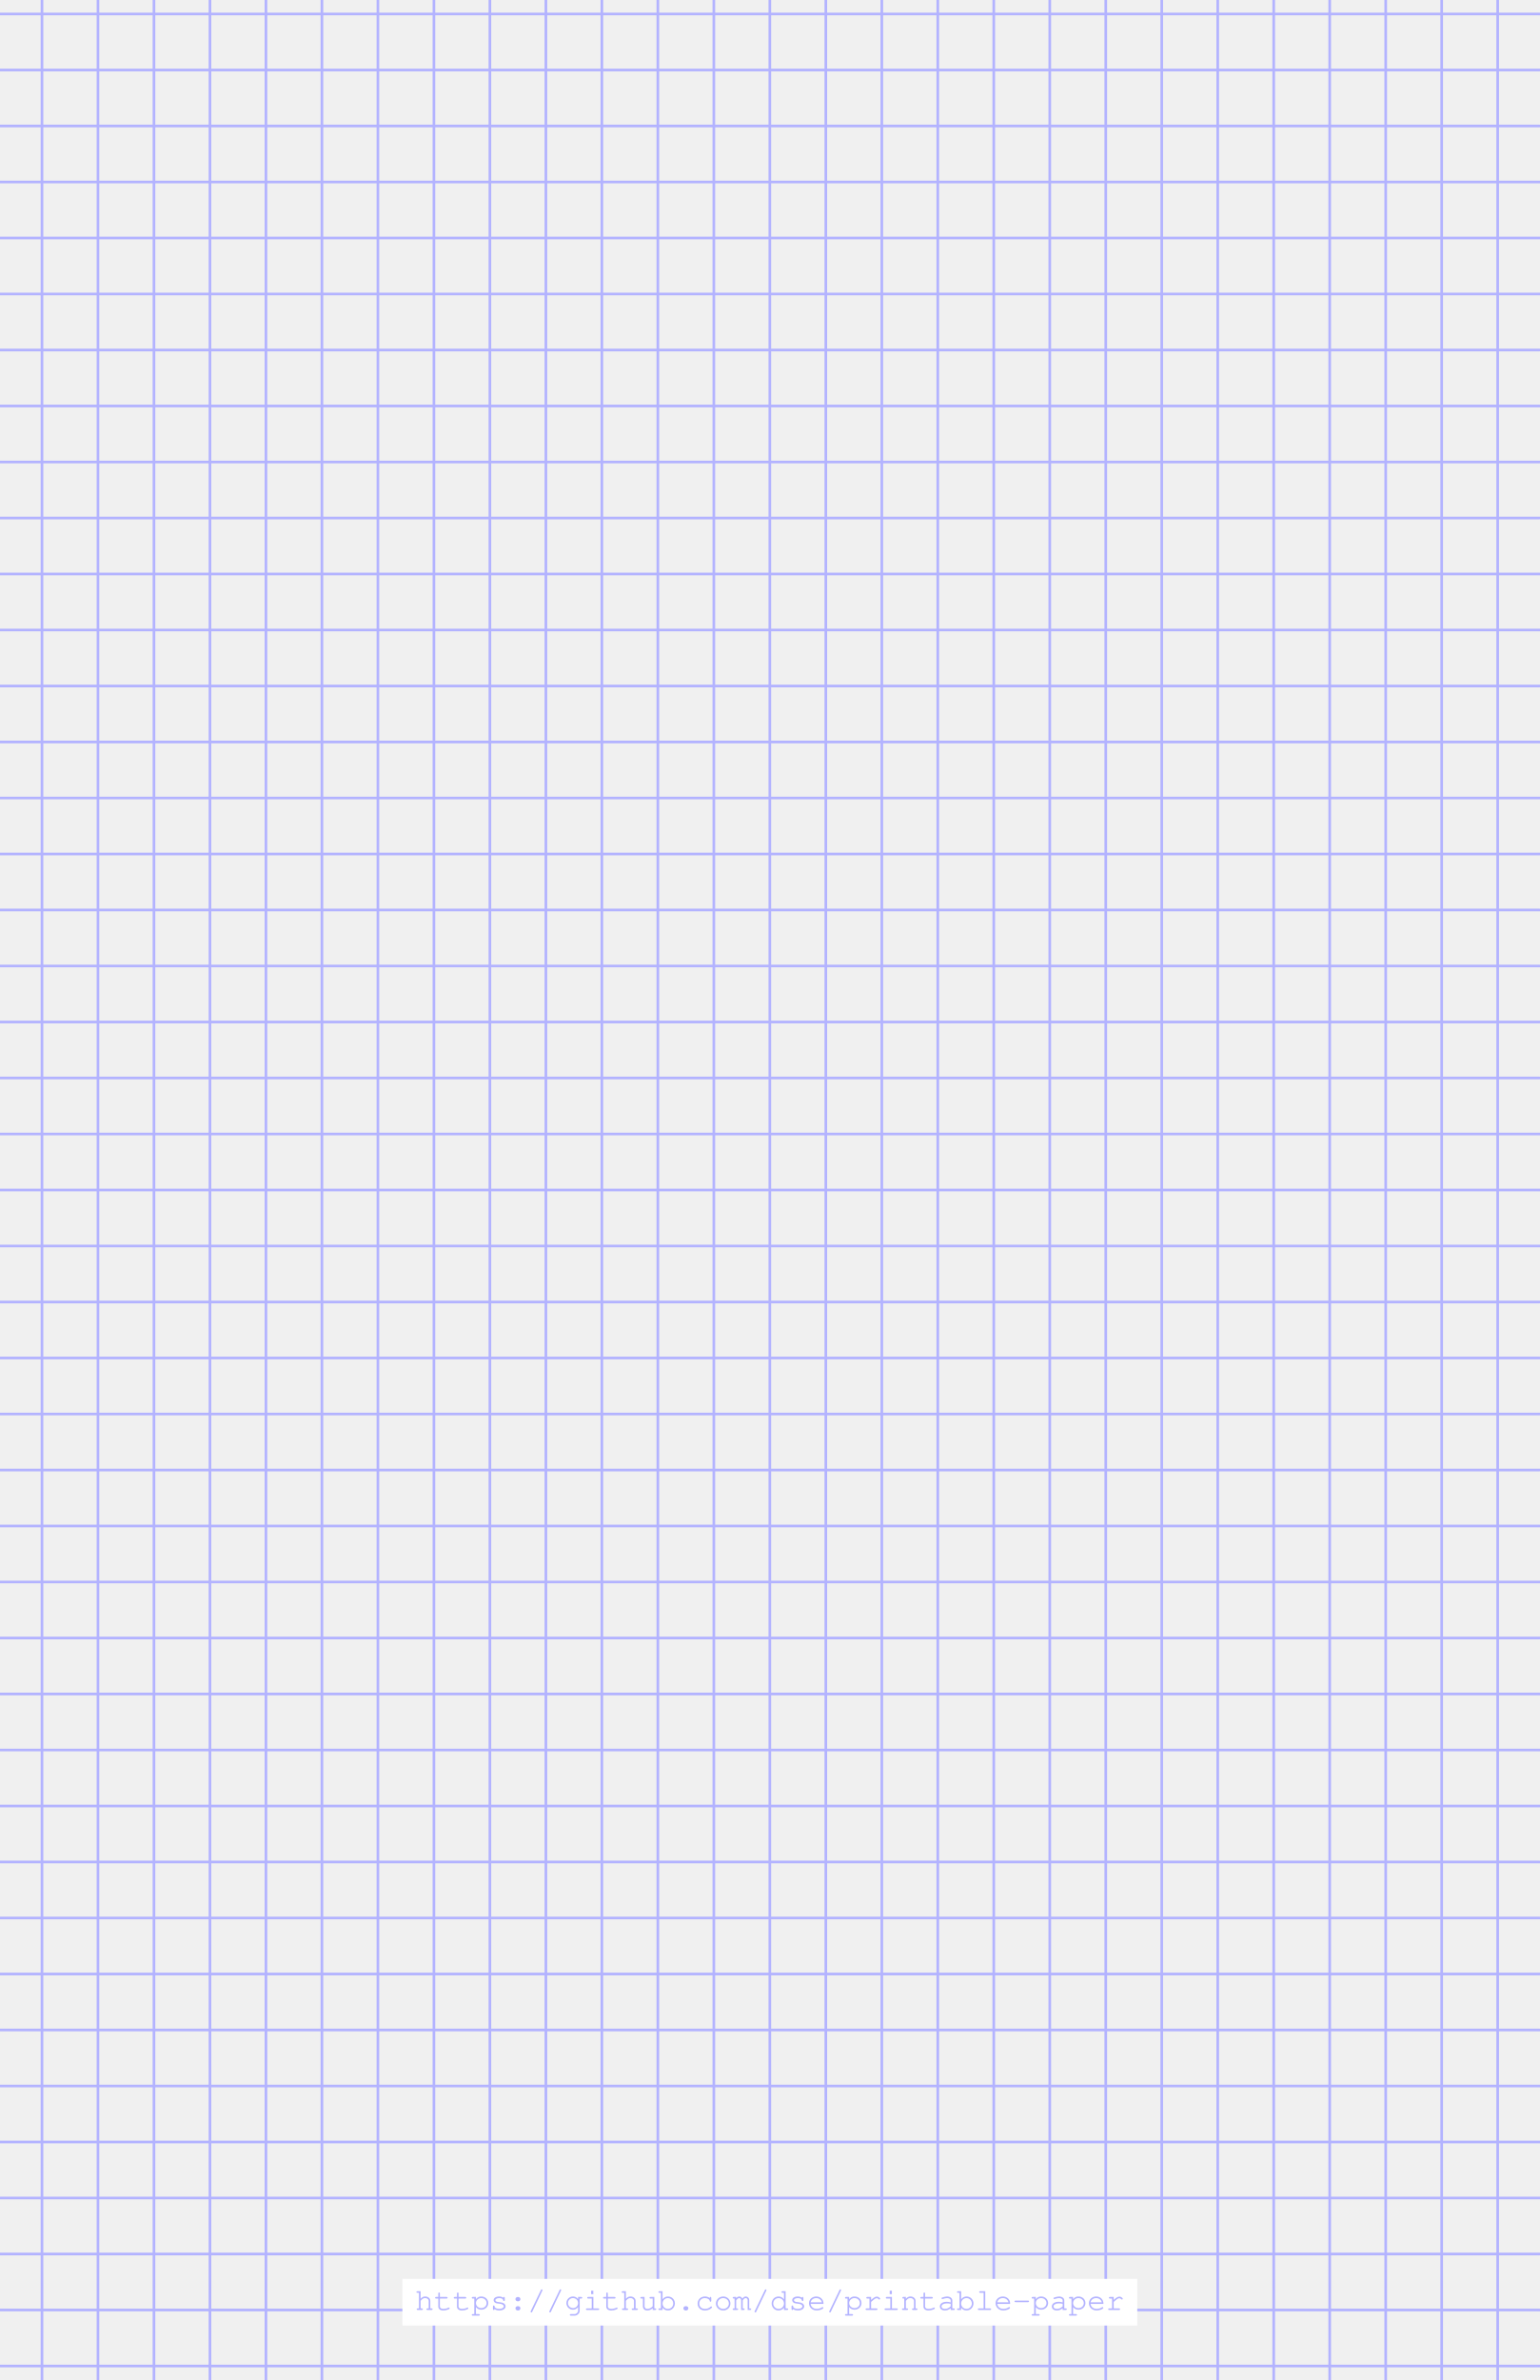
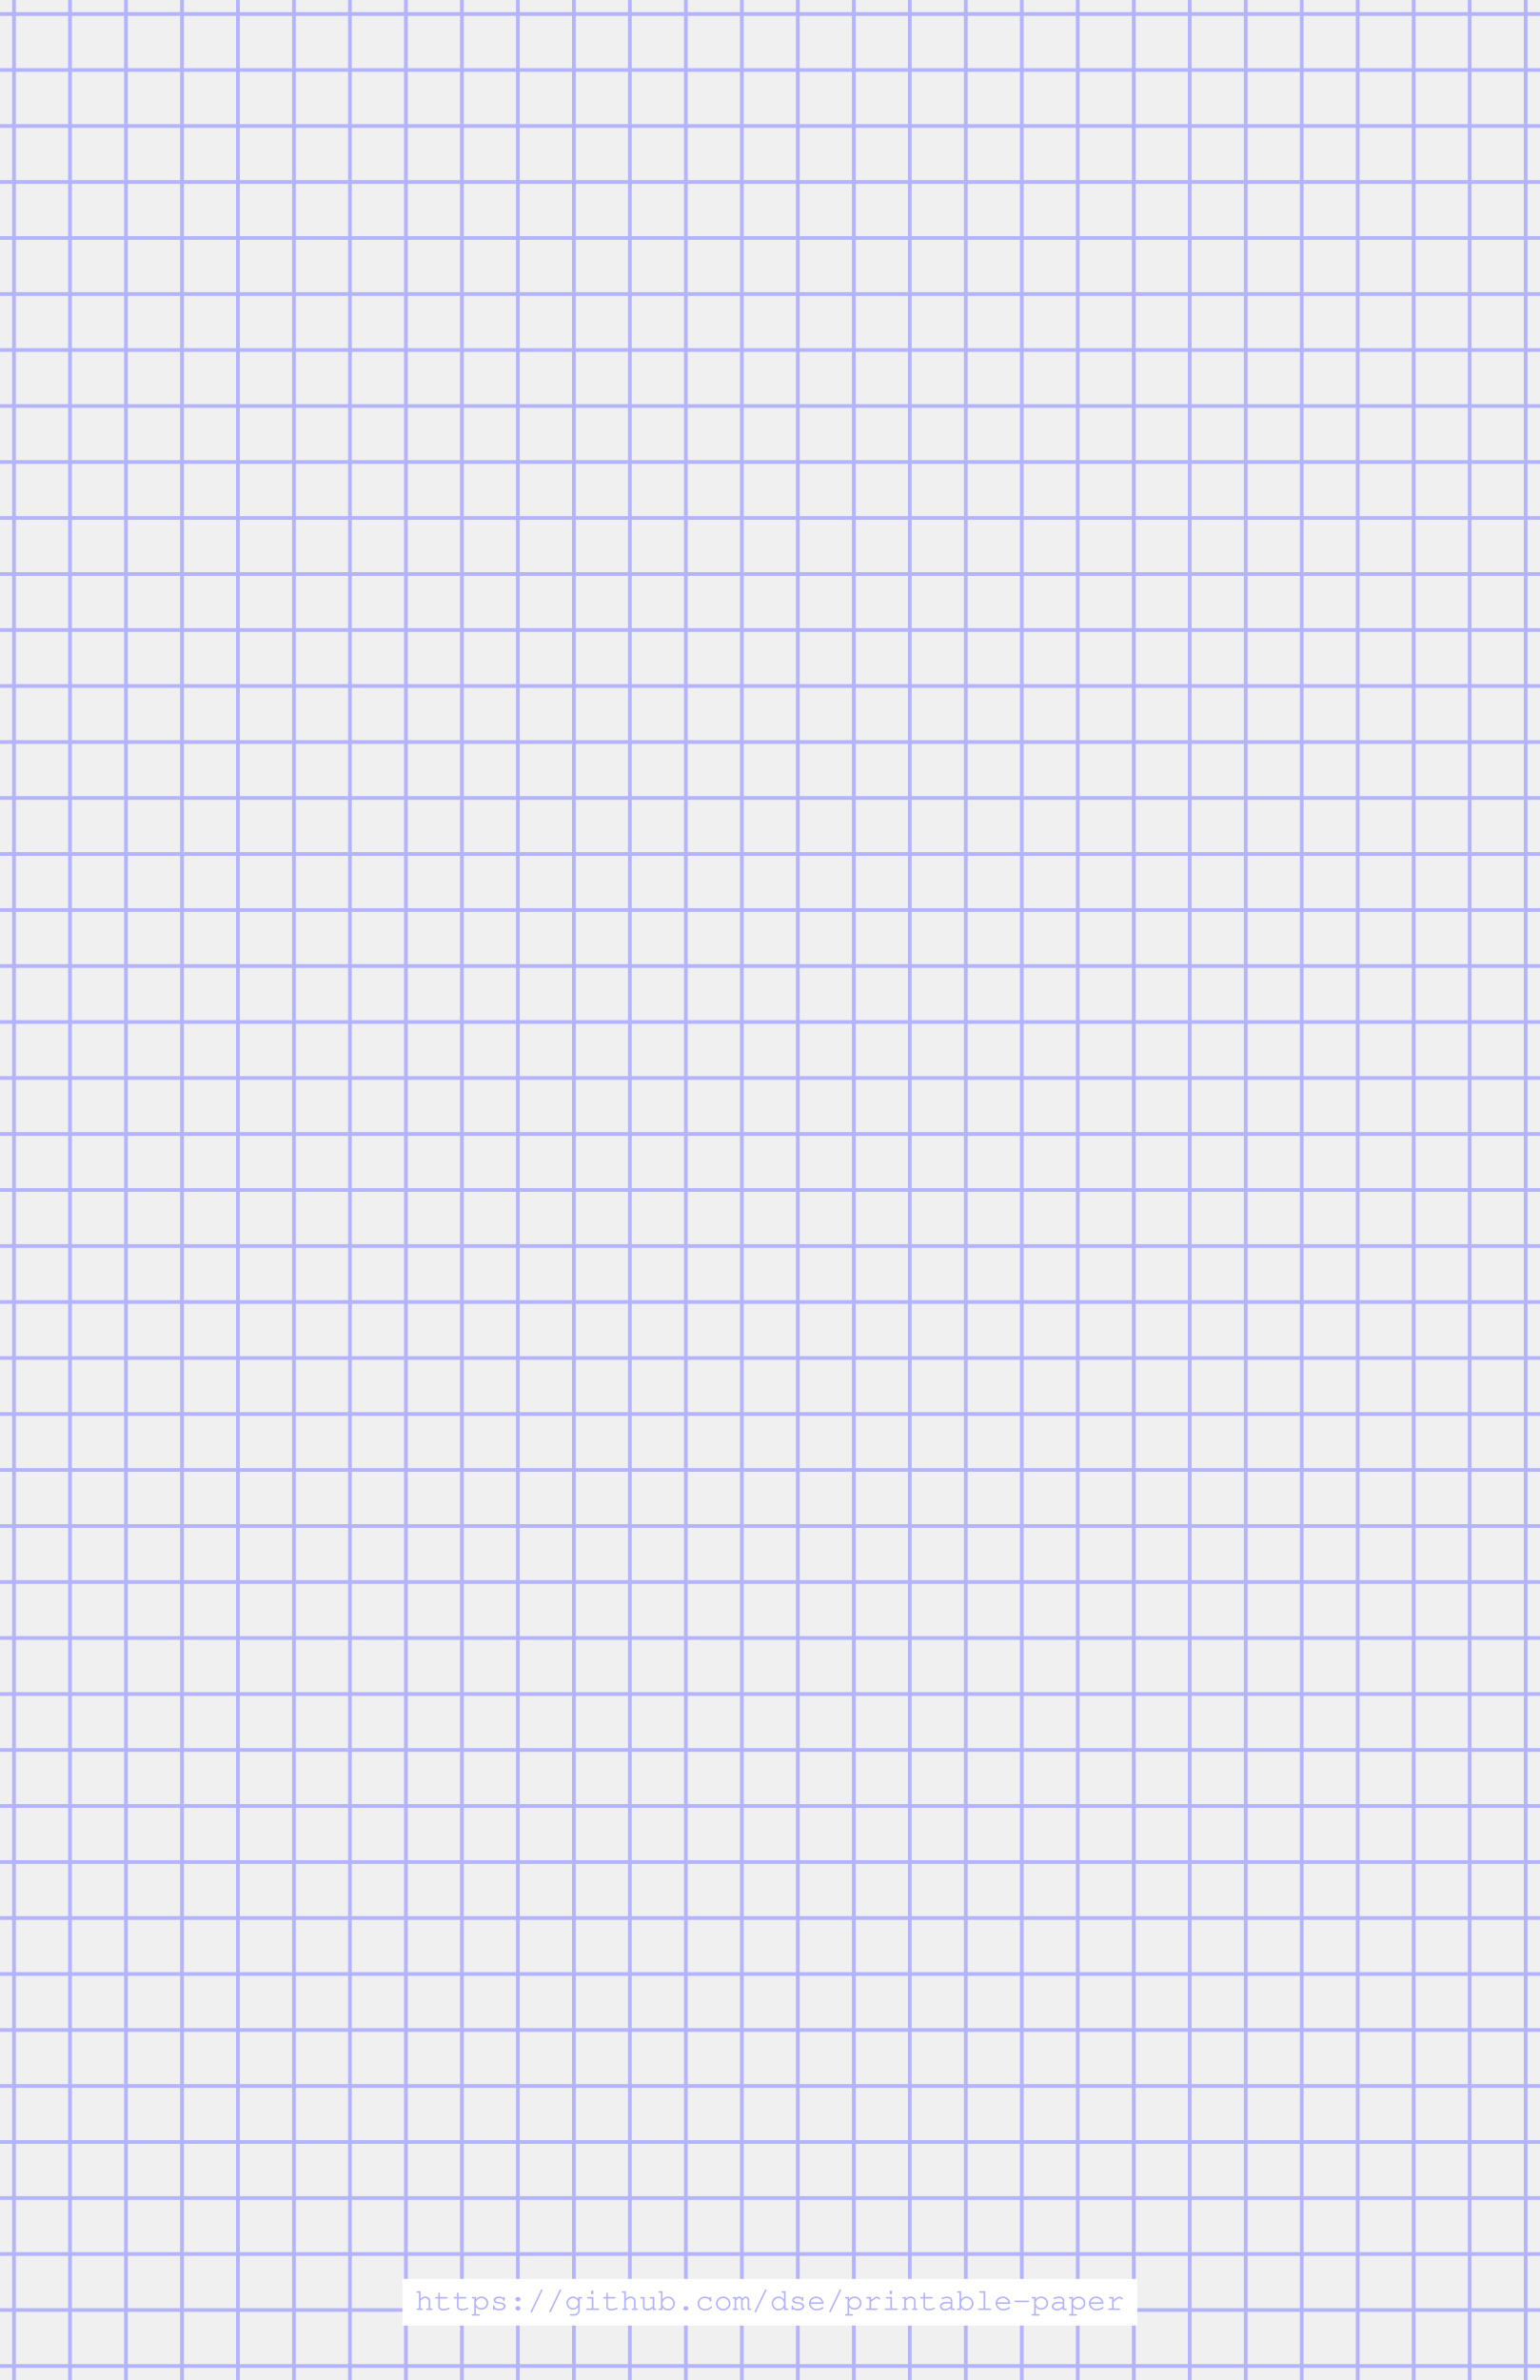
<svg xmlns="http://www.w3.org/2000/svg" width="396.000pt" height="612.000pt" viewBox="0.000 0.000 396.000 612.000">
  <style>
-         .line, .dot, .feint-line, .margin-line { stroke-linecap: round; }
+         .line, .dot, .major-line, .feint-line, .margin-line { stroke-linecap: round; }
        .stroke-linecap-butt { stroke-linecap: butt; }
        .rectangle { fill: #ffffff; }


-         .line        { stroke-width: 0.96px; opacity: 1; }
-         .feint-line  { stroke-width: 0.679px; opacity: 1; }
-         .dot         { stroke-width: 1.92px; opacity: 1; }
-         .margin-line { stroke-width: 0.96px; opacity: 1; }
+         .line        { stroke-width: 0.96px; opacity:  1; }
+         .major-line  { stroke-width: 1.358px; opacity: 1; }
+         .feint-line  { stroke-width: 0.679px; opacity:  1; }
+         .dot         { stroke-width: 1.92px; opacity:  1; }
+         .margin-line { stroke-width: 0.96px; opacity:  1; }
        .line        { stroke: #b3b3ff; }
+         .major-line  { stroke: #b3b3ff; }
        .feint-line  { stroke: #b3b3ff; }
        .dot         { stroke: #b3b3ff; }
        .margin-line { stroke: #ff9e9e; }
  </style>
  <defs />
  <g id="grid">
-     <line x1="0.000" x2="396.000" y1="3.600" y2="3.600" class="feint-line" />
-     <line x1="0.000" x2="396.000" y1="18.000" y2="18.000" class="feint-line" />
-     <line x1="0.000" x2="396.000" y1="32.400" y2="32.400" class="feint-line" />
-     <line x1="0.000" x2="396.000" y1="46.800" y2="46.800" class="feint-line" />
-     <line x1="0.000" x2="396.000" y1="61.200" y2="61.200" class="feint-line" />
-     <line x1="0.000" x2="396.000" y1="75.600" y2="75.600" class="feint-line" />
-     <line x1="0.000" x2="396.000" y1="90.000" y2="90.000" class="feint-line" />
-     <line x1="0.000" x2="396.000" y1="104.400" y2="104.400" class="feint-line" />
-     <line x1="0.000" x2="396.000" y1="118.800" y2="118.800" class="feint-line" />
-     <line x1="0.000" x2="396.000" y1="133.200" y2="133.200" class="feint-line" />
-     <line x1="0.000" x2="396.000" y1="147.600" y2="147.600" class="feint-line" />
-     <line x1="0.000" x2="396.000" y1="162.000" y2="162.000" class="feint-line" />
-     <line x1="0.000" x2="396.000" y1="176.400" y2="176.400" class="feint-line" />
-     <line x1="0.000" x2="396.000" y1="190.800" y2="190.800" class="feint-line" />
-     <line x1="0.000" x2="396.000" y1="205.200" y2="205.200" class="feint-line" />
-     <line x1="0.000" x2="396.000" y1="219.600" y2="219.600" class="feint-line" />
-     <line x1="0.000" x2="396.000" y1="234.000" y2="234.000" class="feint-line" />
-     <line x1="0.000" x2="396.000" y1="248.400" y2="248.400" class="feint-line" />
-     <line x1="0.000" x2="396.000" y1="262.800" y2="262.800" class="feint-line" />
-     <line x1="0.000" x2="396.000" y1="277.200" y2="277.200" class="feint-line" />
-     <line x1="0.000" x2="396.000" y1="291.600" y2="291.600" class="feint-line" />
-     <line x1="0.000" x2="396.000" y1="306.000" y2="306.000" class="feint-line" />
-     <line x1="0.000" x2="396.000" y1="320.400" y2="320.400" class="feint-line" />
-     <line x1="0.000" x2="396.000" y1="334.800" y2="334.800" class="feint-line" />
-     <line x1="0.000" x2="396.000" y1="349.200" y2="349.200" class="feint-line" />
-     <line x1="0.000" x2="396.000" y1="363.600" y2="363.600" class="feint-line" />
-     <line x1="0.000" x2="396.000" y1="378.000" y2="378.000" class="feint-line" />
-     <line x1="0.000" x2="396.000" y1="392.400" y2="392.400" class="feint-line" />
-     <line x1="0.000" x2="396.000" y1="406.800" y2="406.800" class="feint-line" />
-     <line x1="0.000" x2="396.000" y1="421.200" y2="421.200" class="feint-line" />
-     <line x1="0.000" x2="396.000" y1="435.600" y2="435.600" class="feint-line" />
-     <line x1="0.000" x2="396.000" y1="450.000" y2="450.000" class="feint-line" />
-     <line x1="0.000" x2="396.000" y1="464.400" y2="464.400" class="feint-line" />
-     <line x1="0.000" x2="396.000" y1="478.800" y2="478.800" class="feint-line" />
-     <line x1="0.000" x2="396.000" y1="493.200" y2="493.200" class="feint-line" />
-     <line x1="0.000" x2="396.000" y1="507.600" y2="507.600" class="feint-line" />
-     <line x1="0.000" x2="396.000" y1="522.000" y2="522.000" class="feint-line" />
-     <line x1="0.000" x2="396.000" y1="536.400" y2="536.400" class="feint-line" />
-     <line x1="0.000" x2="396.000" y1="550.800" y2="550.800" class="feint-line" />
-     <line x1="0.000" x2="396.000" y1="565.200" y2="565.200" class="feint-line" />
-     <line x1="0.000" x2="396.000" y1="579.600" y2="579.600" class="feint-line" />
-     <line x1="0.000" x2="396.000" y1="594.000" y2="594.000" class="feint-line" />
-     <line x1="0.000" x2="396.000" y1="608.400" y2="608.400" class="feint-line" />
-     <line x1="10.800" x2="10.800" y1="0.000" y2="612.000" class="feint-line" />
-     <line x1="25.200" x2="25.200" y1="0.000" y2="612.000" class="feint-line" />
-     <line x1="39.600" x2="39.600" y1="0.000" y2="612.000" class="feint-line" />
-     <line x1="54.000" x2="54.000" y1="0.000" y2="612.000" class="feint-line" />
-     <line x1="68.400" x2="68.400" y1="0.000" y2="612.000" class="feint-line" />
-     <line x1="82.800" x2="82.800" y1="0.000" y2="612.000" class="feint-line" />
-     <line x1="97.200" x2="97.200" y1="0.000" y2="612.000" class="feint-line" />
-     <line x1="111.600" x2="111.600" y1="0.000" y2="612.000" class="feint-line" />
-     <line x1="126.000" x2="126.000" y1="0.000" y2="612.000" class="feint-line" />
-     <line x1="140.400" x2="140.400" y1="0.000" y2="612.000" class="feint-line" />
-     <line x1="154.800" x2="154.800" y1="0.000" y2="612.000" class="feint-line" />
-     <line x1="169.200" x2="169.200" y1="0.000" y2="612.000" class="feint-line" />
-     <line x1="183.600" x2="183.600" y1="0.000" y2="612.000" class="feint-line" />
-     <line x1="198.000" x2="198.000" y1="0.000" y2="612.000" class="feint-line" />
-     <line x1="212.400" x2="212.400" y1="0.000" y2="612.000" class="feint-line" />
-     <line x1="226.800" x2="226.800" y1="0.000" y2="612.000" class="feint-line" />
-     <line x1="241.200" x2="241.200" y1="0.000" y2="612.000" class="feint-line" />
-     <line x1="255.600" x2="255.600" y1="0.000" y2="612.000" class="feint-line" />
-     <line x1="270.000" x2="270.000" y1="0.000" y2="612.000" class="feint-line" />
-     <line x1="284.400" x2="284.400" y1="0.000" y2="612.000" class="feint-line" />
-     <line x1="298.800" x2="298.800" y1="0.000" y2="612.000" class="feint-line" />
-     <line x1="313.200" x2="313.200" y1="0.000" y2="612.000" class="feint-line" />
-     <line x1="327.600" x2="327.600" y1="0.000" y2="612.000" class="feint-line" />
-     <line x1="342.000" x2="342.000" y1="0.000" y2="612.000" class="feint-line" />
-     <line x1="356.400" x2="356.400" y1="0.000" y2="612.000" class="feint-line" />
-     <line x1="370.800" x2="370.800" y1="0.000" y2="612.000" class="feint-line" />
-     <line x1="385.200" x2="385.200" y1="0.000" y2="612.000" class="feint-line" />
+     <line x1="0.000" x2="396.000" y1="3.600" y2="3.600" class="line" />
+     <line x1="0.000" x2="396.000" y1="18.000" y2="18.000" class="line" />
+     <line x1="0.000" x2="396.000" y1="32.400" y2="32.400" class="line" />
+     <line x1="0.000" x2="396.000" y1="46.800" y2="46.800" class="line" />
+     <line x1="0.000" x2="396.000" y1="61.200" y2="61.200" class="line" />
+     <line x1="0.000" x2="396.000" y1="75.600" y2="75.600" class="line" />
+     <line x1="0.000" x2="396.000" y1="90.000" y2="90.000" class="line" />
+     <line x1="0.000" x2="396.000" y1="104.400" y2="104.400" class="line" />
+     <line x1="0.000" x2="396.000" y1="118.800" y2="118.800" class="line" />
+     <line x1="0.000" x2="396.000" y1="133.200" y2="133.200" class="line" />
+     <line x1="0.000" x2="396.000" y1="147.600" y2="147.600" class="line" />
+     <line x1="0.000" x2="396.000" y1="162.000" y2="162.000" class="line" />
+     <line x1="0.000" x2="396.000" y1="176.400" y2="176.400" class="line" />
+     <line x1="0.000" x2="396.000" y1="190.800" y2="190.800" class="line" />
+     <line x1="0.000" x2="396.000" y1="205.200" y2="205.200" class="line" />
+     <line x1="0.000" x2="396.000" y1="219.600" y2="219.600" class="line" />
+     <line x1="0.000" x2="396.000" y1="234.000" y2="234.000" class="line" />
+     <line x1="0.000" x2="396.000" y1="248.400" y2="248.400" class="line" />
+     <line x1="0.000" x2="396.000" y1="262.800" y2="262.800" class="line" />
+     <line x1="0.000" x2="396.000" y1="277.200" y2="277.200" class="line" />
+     <line x1="0.000" x2="396.000" y1="291.600" y2="291.600" class="line" />
+     <line x1="0.000" x2="396.000" y1="306.000" y2="306.000" class="line" />
+     <line x1="0.000" x2="396.000" y1="320.400" y2="320.400" class="line" />
+     <line x1="0.000" x2="396.000" y1="334.800" y2="334.800" class="line" />
+     <line x1="0.000" x2="396.000" y1="349.200" y2="349.200" class="line" />
+     <line x1="0.000" x2="396.000" y1="363.600" y2="363.600" class="line" />
+     <line x1="0.000" x2="396.000" y1="378.000" y2="378.000" class="line" />
+     <line x1="0.000" x2="396.000" y1="392.400" y2="392.400" class="line" />
+     <line x1="0.000" x2="396.000" y1="406.800" y2="406.800" class="line" />
+     <line x1="0.000" x2="396.000" y1="421.200" y2="421.200" class="line" />
+     <line x1="0.000" x2="396.000" y1="435.600" y2="435.600" class="line" />
+     <line x1="0.000" x2="396.000" y1="450.000" y2="450.000" class="line" />
+     <line x1="0.000" x2="396.000" y1="464.400" y2="464.400" class="line" />
+     <line x1="0.000" x2="396.000" y1="478.800" y2="478.800" class="line" />
+     <line x1="0.000" x2="396.000" y1="493.200" y2="493.200" class="line" />
+     <line x1="0.000" x2="396.000" y1="507.600" y2="507.600" class="line" />
+     <line x1="0.000" x2="396.000" y1="522.000" y2="522.000" class="line" />
+     <line x1="0.000" x2="396.000" y1="536.400" y2="536.400" class="line" />
+     <line x1="0.000" x2="396.000" y1="550.800" y2="550.800" class="line" />
+     <line x1="0.000" x2="396.000" y1="565.200" y2="565.200" class="line" />
+     <line x1="0.000" x2="396.000" y1="579.600" y2="579.600" class="line" />
+     <line x1="0.000" x2="396.000" y1="594.000" y2="594.000" class="line" />
+     <line x1="0.000" x2="396.000" y1="608.400" y2="608.400" class="line" />
+     <line x1="3.600" x2="3.600" y1="0.000" y2="612.000" class="line" />
+     <line x1="18.000" x2="18.000" y1="0.000" y2="612.000" class="line" />
+     <line x1="32.400" x2="32.400" y1="0.000" y2="612.000" class="line" />
+     <line x1="46.800" x2="46.800" y1="0.000" y2="612.000" class="line" />
+     <line x1="61.200" x2="61.200" y1="0.000" y2="612.000" class="line" />
+     <line x1="75.600" x2="75.600" y1="0.000" y2="612.000" class="line" />
+     <line x1="90.000" x2="90.000" y1="0.000" y2="612.000" class="line" />
+     <line x1="104.400" x2="104.400" y1="0.000" y2="612.000" class="line" />
+     <line x1="118.800" x2="118.800" y1="0.000" y2="612.000" class="line" />
+     <line x1="133.200" x2="133.200" y1="0.000" y2="612.000" class="line" />
+     <line x1="147.600" x2="147.600" y1="0.000" y2="612.000" class="line" />
+     <line x1="162.000" x2="162.000" y1="0.000" y2="612.000" class="line" />
+     <line x1="176.400" x2="176.400" y1="0.000" y2="612.000" class="line" />
+     <line x1="190.800" x2="190.800" y1="0.000" y2="612.000" class="line" />
+     <line x1="205.200" x2="205.200" y1="0.000" y2="612.000" class="line" />
+     <line x1="219.600" x2="219.600" y1="0.000" y2="612.000" class="line" />
+     <line x1="234.000" x2="234.000" y1="0.000" y2="612.000" class="line" />
+     <line x1="248.400" x2="248.400" y1="0.000" y2="612.000" class="line" />
+     <line x1="262.800" x2="262.800" y1="0.000" y2="612.000" class="line" />
+     <line x1="277.200" x2="277.200" y1="0.000" y2="612.000" class="line" />
+     <line x1="291.600" x2="291.600" y1="0.000" y2="612.000" class="line" />
+     <line x1="306.000" x2="306.000" y1="0.000" y2="612.000" class="line" />
+     <line x1="320.400" x2="320.400" y1="0.000" y2="612.000" class="line" />
+     <line x1="334.800" x2="334.800" y1="0.000" y2="612.000" class="line" />
+     <line x1="349.200" x2="349.200" y1="0.000" y2="612.000" class="line" />
+     <line x1="363.600" x2="363.600" y1="0.000" y2="612.000" class="line" />
+     <line x1="378.000" x2="378.000" y1="0.000" y2="612.000" class="line" />
+     <line x1="392.400" x2="392.400" y1="0.000" y2="612.000" class="line" />
  </g>
  <rect x="103.5" y="586" width="189" height="12" fill="#ffffff" stroke="none" stroke-width="0px" />
  <text x="198" y="594" text-anchor="middle" fill="#b3b3ff" stroke="none" stroke-width="0" style="font-family: &quot;Courier&quot;, &quot;Courier New&quot;, monospace; font-size: 6pt;">https://github.com/dse/printable-paper</text>
</svg>
